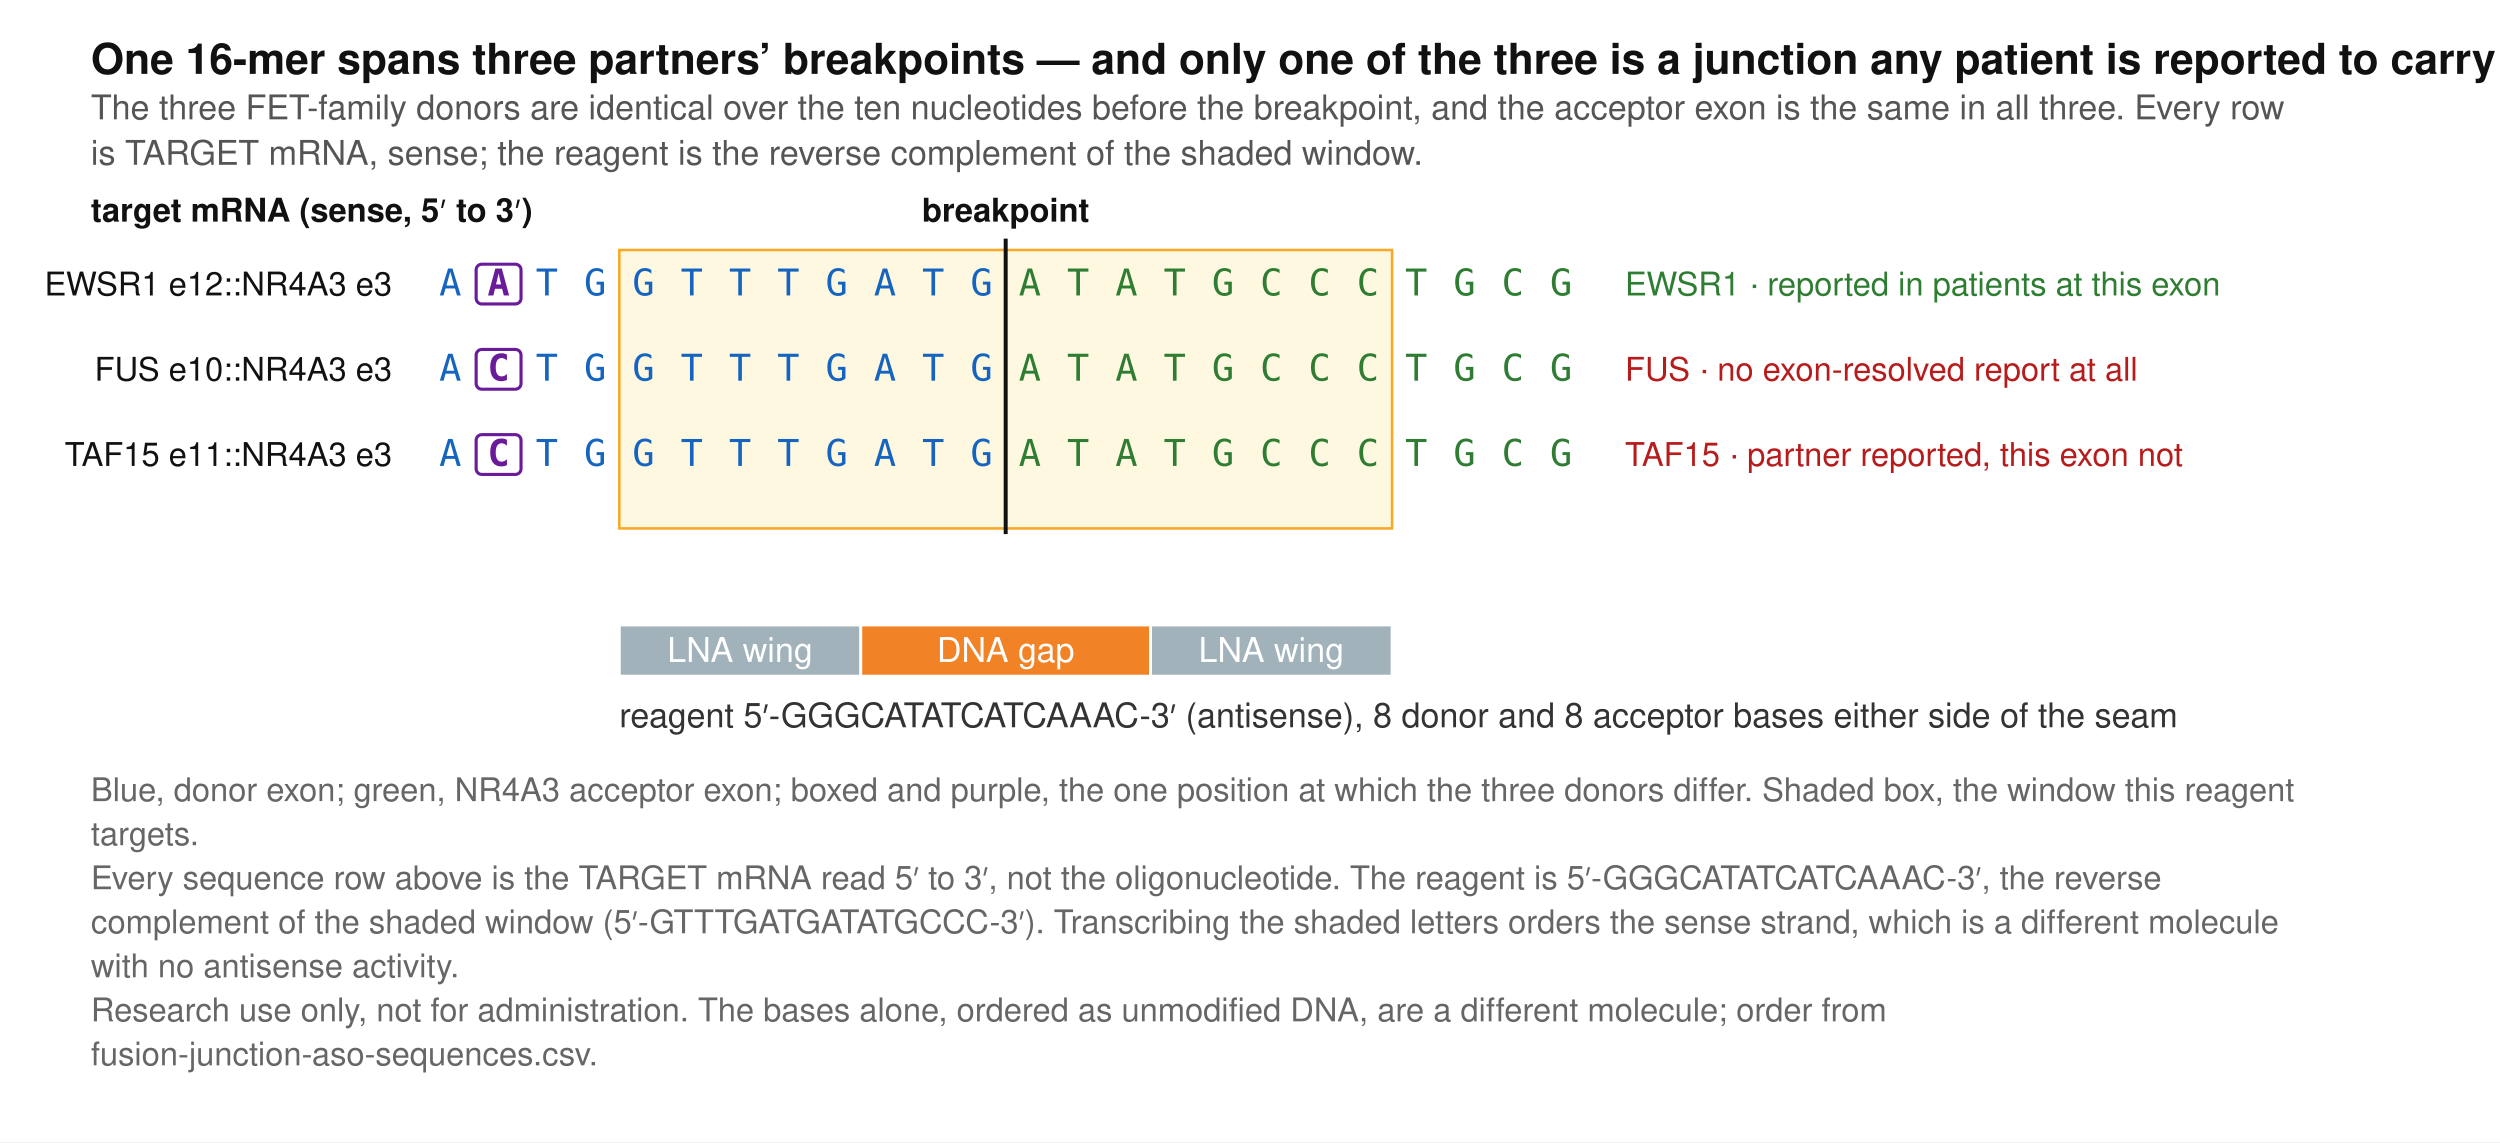
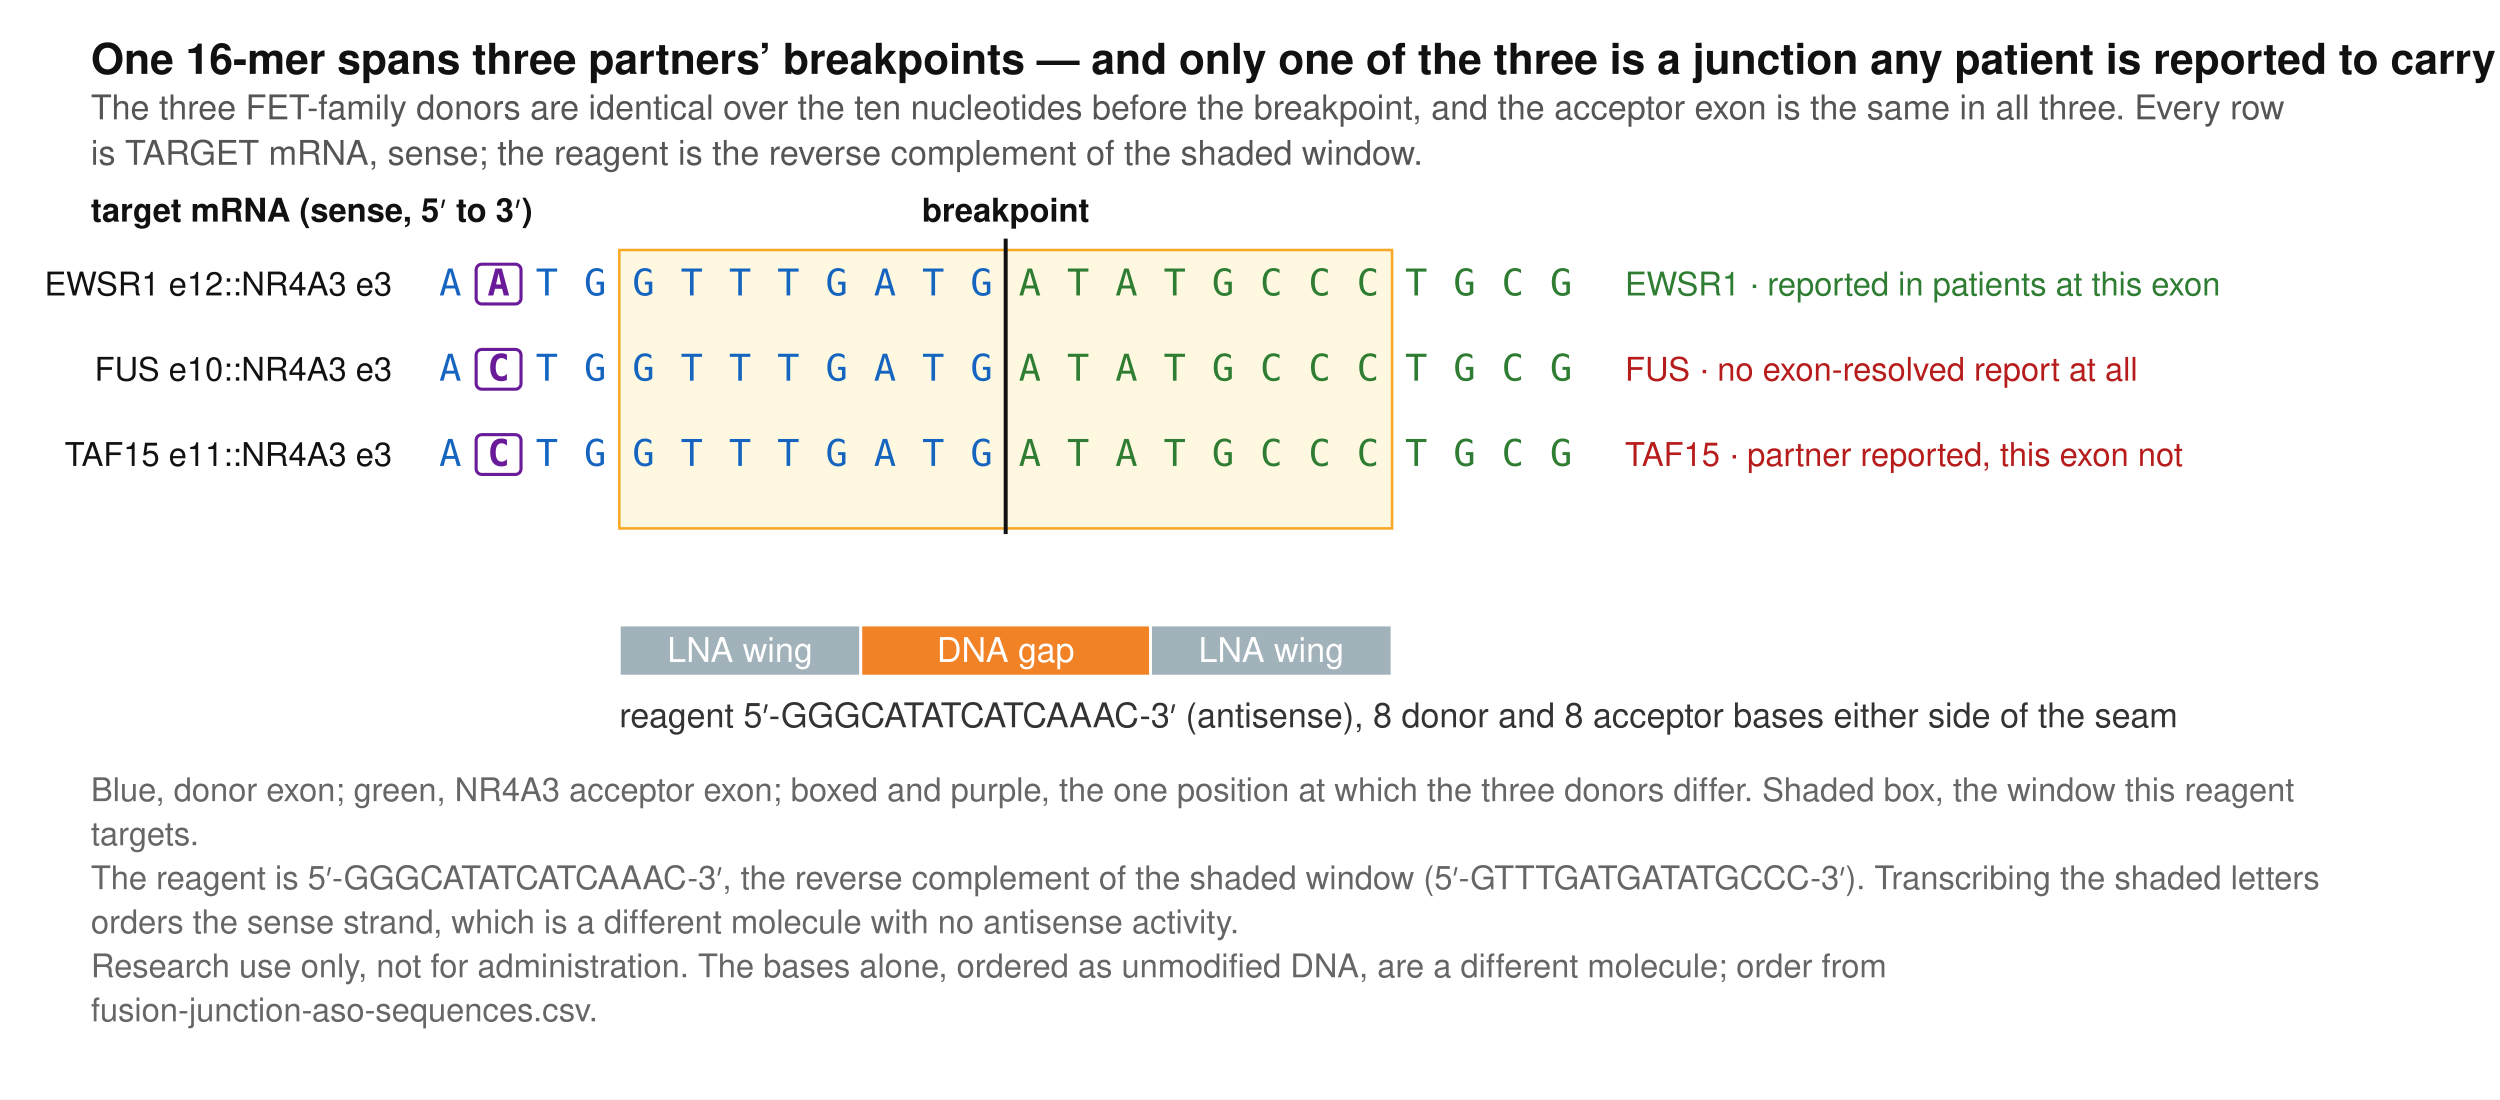
- <svg xmlns="http://www.w3.org/2000/svg" width="880" height="402" viewBox="0 0 880 402" font-family="Helvetica,Arial,sans-serif">
-   <rect width="880" height="402" fill="#ffffff" />
+ <svg xmlns="http://www.w3.org/2000/svg" width="880" height="387" viewBox="0 0 880 387" font-family="Helvetica,Arial,sans-serif">
+   <rect width="880" height="387" fill="#ffffff" />
  <text x="32" y="26" font-size="15" fill="#111" font-weight="600">One 16-mer spans three partners’ breakpoints — and only one of the three is a junction any patient is reported to carry</text>
  <text x="32" y="42" font-size="12" fill="#555">The three FET-family donors are identical over the ten nucleotides before the breakpoint, and the acceptor exon is the same in all three. Every row</text>
  <text x="32" y="58" font-size="12" fill="#555">is TARGET mRNA, sense; the reagent is the reverse complement of the shaded window.</text>
  <text x="32" y="78" font-size="11.5" fill="#111" font-weight="600">target mRNA (sense, 5′ to 3′)</text>
  <rect x="218" y="88" width="272" height="98" fill="#fff8e1" stroke="#f9a825" stroke-width="0.9" />
  <text x="138" y="104" font-size="11.5" fill="#111" text-anchor="end">EWSR1 e12::NR4A3 e3</text>
  <text x="158.5" y="104" font-size="13" fill="#1565c0" font-family="monospace" font-weight="400" text-anchor="middle">A</text>
  <rect x="167.6" y="93" width="15.8" height="14" rx="2" fill="none" stroke="#6a1b9a" stroke-width="1.1" />
  <text x="175.5" y="104" font-size="13" fill="#6a1b9a" font-family="monospace" font-weight="700" text-anchor="middle">A</text>
  <text x="192.5" y="104" font-size="13" fill="#1565c0" font-family="monospace" font-weight="400" text-anchor="middle">T</text>
  <text x="209.5" y="104" font-size="13" fill="#1565c0" font-family="monospace" font-weight="400" text-anchor="middle">G</text>
  <text x="226.5" y="104" font-size="13" fill="#1565c0" font-family="monospace" font-weight="400" text-anchor="middle">G</text>
  <text x="243.5" y="104" font-size="13" fill="#1565c0" font-family="monospace" font-weight="400" text-anchor="middle">T</text>
  <text x="260.5" y="104" font-size="13" fill="#1565c0" font-family="monospace" font-weight="400" text-anchor="middle">T</text>
  <text x="277.5" y="104" font-size="13" fill="#1565c0" font-family="monospace" font-weight="400" text-anchor="middle">T</text>
  <text x="294.5" y="104" font-size="13" fill="#1565c0" font-family="monospace" font-weight="400" text-anchor="middle">G</text>
  <text x="311.5" y="104" font-size="13" fill="#1565c0" font-family="monospace" font-weight="400" text-anchor="middle">A</text>
  <text x="328.5" y="104" font-size="13" fill="#1565c0" font-family="monospace" font-weight="400" text-anchor="middle">T</text>
  <text x="345.5" y="104" font-size="13" fill="#1565c0" font-family="monospace" font-weight="400" text-anchor="middle">G</text>
  <text x="362.5" y="104" font-size="13" fill="#2e7d32" font-family="monospace" font-weight="400" text-anchor="middle">A</text>
  <text x="379.5" y="104" font-size="13" fill="#2e7d32" font-family="monospace" font-weight="400" text-anchor="middle">T</text>
  <text x="396.5" y="104" font-size="13" fill="#2e7d32" font-family="monospace" font-weight="400" text-anchor="middle">A</text>
  <text x="413.5" y="104" font-size="13" fill="#2e7d32" font-family="monospace" font-weight="400" text-anchor="middle">T</text>
  <text x="430.5" y="104" font-size="13" fill="#2e7d32" font-family="monospace" font-weight="400" text-anchor="middle">G</text>
  <text x="447.5" y="104" font-size="13" fill="#2e7d32" font-family="monospace" font-weight="400" text-anchor="middle">C</text>
  <text x="464.5" y="104" font-size="13" fill="#2e7d32" font-family="monospace" font-weight="400" text-anchor="middle">C</text>
  <text x="481.5" y="104" font-size="13" fill="#2e7d32" font-family="monospace" font-weight="400" text-anchor="middle">C</text>
  <text x="498.5" y="104" font-size="13" fill="#2e7d32" font-family="monospace" font-weight="400" text-anchor="middle">T</text>
  <text x="515.5" y="104" font-size="13" fill="#2e7d32" font-family="monospace" font-weight="400" text-anchor="middle">G</text>
  <text x="532.5" y="104" font-size="13" fill="#2e7d32" font-family="monospace" font-weight="400" text-anchor="middle">C</text>
  <text x="549.5" y="104" font-size="13" fill="#2e7d32" font-family="monospace" font-weight="400" text-anchor="middle">G</text>
  <text x="572" y="104" font-size="11.5" fill="#2e7d32">EWSR1 · reported in patients at this exon</text>
  <text x="138" y="134" font-size="11.5" fill="#111" text-anchor="end">FUS e10::NR4A3 e3</text>
  <text x="158.5" y="134" font-size="13" fill="#1565c0" font-family="monospace" font-weight="400" text-anchor="middle">A</text>
  <rect x="167.6" y="123" width="15.8" height="14" rx="2" fill="none" stroke="#6a1b9a" stroke-width="1.1" />
  <text x="175.5" y="134" font-size="13" fill="#6a1b9a" font-family="monospace" font-weight="700" text-anchor="middle">C</text>
  <text x="192.5" y="134" font-size="13" fill="#1565c0" font-family="monospace" font-weight="400" text-anchor="middle">T</text>
  <text x="209.5" y="134" font-size="13" fill="#1565c0" font-family="monospace" font-weight="400" text-anchor="middle">G</text>
  <text x="226.5" y="134" font-size="13" fill="#1565c0" font-family="monospace" font-weight="400" text-anchor="middle">G</text>
  <text x="243.5" y="134" font-size="13" fill="#1565c0" font-family="monospace" font-weight="400" text-anchor="middle">T</text>
  <text x="260.5" y="134" font-size="13" fill="#1565c0" font-family="monospace" font-weight="400" text-anchor="middle">T</text>
  <text x="277.5" y="134" font-size="13" fill="#1565c0" font-family="monospace" font-weight="400" text-anchor="middle">T</text>
  <text x="294.5" y="134" font-size="13" fill="#1565c0" font-family="monospace" font-weight="400" text-anchor="middle">G</text>
  <text x="311.5" y="134" font-size="13" fill="#1565c0" font-family="monospace" font-weight="400" text-anchor="middle">A</text>
  <text x="328.5" y="134" font-size="13" fill="#1565c0" font-family="monospace" font-weight="400" text-anchor="middle">T</text>
  <text x="345.5" y="134" font-size="13" fill="#1565c0" font-family="monospace" font-weight="400" text-anchor="middle">G</text>
  <text x="362.5" y="134" font-size="13" fill="#2e7d32" font-family="monospace" font-weight="400" text-anchor="middle">A</text>
  <text x="379.5" y="134" font-size="13" fill="#2e7d32" font-family="monospace" font-weight="400" text-anchor="middle">T</text>
  <text x="396.5" y="134" font-size="13" fill="#2e7d32" font-family="monospace" font-weight="400" text-anchor="middle">A</text>
  <text x="413.5" y="134" font-size="13" fill="#2e7d32" font-family="monospace" font-weight="400" text-anchor="middle">T</text>
  <text x="430.5" y="134" font-size="13" fill="#2e7d32" font-family="monospace" font-weight="400" text-anchor="middle">G</text>
  <text x="447.5" y="134" font-size="13" fill="#2e7d32" font-family="monospace" font-weight="400" text-anchor="middle">C</text>
  <text x="464.5" y="134" font-size="13" fill="#2e7d32" font-family="monospace" font-weight="400" text-anchor="middle">C</text>
  <text x="481.5" y="134" font-size="13" fill="#2e7d32" font-family="monospace" font-weight="400" text-anchor="middle">C</text>
  <text x="498.5" y="134" font-size="13" fill="#2e7d32" font-family="monospace" font-weight="400" text-anchor="middle">T</text>
  <text x="515.5" y="134" font-size="13" fill="#2e7d32" font-family="monospace" font-weight="400" text-anchor="middle">G</text>
  <text x="532.5" y="134" font-size="13" fill="#2e7d32" font-family="monospace" font-weight="400" text-anchor="middle">C</text>
  <text x="549.5" y="134" font-size="13" fill="#2e7d32" font-family="monospace" font-weight="400" text-anchor="middle">G</text>
  <text x="572" y="134" font-size="11.5" fill="#b71c1c">FUS · no exon-resolved report at all</text>
  <text x="138" y="164" font-size="11.5" fill="#111" text-anchor="end">TAF15 e11::NR4A3 e3</text>
  <text x="158.5" y="164" font-size="13" fill="#1565c0" font-family="monospace" font-weight="400" text-anchor="middle">A</text>
  <rect x="167.6" y="153" width="15.8" height="14" rx="2" fill="none" stroke="#6a1b9a" stroke-width="1.1" />
  <text x="175.5" y="164" font-size="13" fill="#6a1b9a" font-family="monospace" font-weight="700" text-anchor="middle">C</text>
  <text x="192.5" y="164" font-size="13" fill="#1565c0" font-family="monospace" font-weight="400" text-anchor="middle">T</text>
  <text x="209.5" y="164" font-size="13" fill="#1565c0" font-family="monospace" font-weight="400" text-anchor="middle">G</text>
  <text x="226.5" y="164" font-size="13" fill="#1565c0" font-family="monospace" font-weight="400" text-anchor="middle">G</text>
  <text x="243.5" y="164" font-size="13" fill="#1565c0" font-family="monospace" font-weight="400" text-anchor="middle">T</text>
  <text x="260.5" y="164" font-size="13" fill="#1565c0" font-family="monospace" font-weight="400" text-anchor="middle">T</text>
  <text x="277.5" y="164" font-size="13" fill="#1565c0" font-family="monospace" font-weight="400" text-anchor="middle">T</text>
  <text x="294.5" y="164" font-size="13" fill="#1565c0" font-family="monospace" font-weight="400" text-anchor="middle">G</text>
  <text x="311.5" y="164" font-size="13" fill="#1565c0" font-family="monospace" font-weight="400" text-anchor="middle">A</text>
  <text x="328.5" y="164" font-size="13" fill="#1565c0" font-family="monospace" font-weight="400" text-anchor="middle">T</text>
  <text x="345.5" y="164" font-size="13" fill="#1565c0" font-family="monospace" font-weight="400" text-anchor="middle">G</text>
  <text x="362.5" y="164" font-size="13" fill="#2e7d32" font-family="monospace" font-weight="400" text-anchor="middle">A</text>
  <text x="379.5" y="164" font-size="13" fill="#2e7d32" font-family="monospace" font-weight="400" text-anchor="middle">T</text>
  <text x="396.5" y="164" font-size="13" fill="#2e7d32" font-family="monospace" font-weight="400" text-anchor="middle">A</text>
  <text x="413.5" y="164" font-size="13" fill="#2e7d32" font-family="monospace" font-weight="400" text-anchor="middle">T</text>
  <text x="430.5" y="164" font-size="13" fill="#2e7d32" font-family="monospace" font-weight="400" text-anchor="middle">G</text>
  <text x="447.5" y="164" font-size="13" fill="#2e7d32" font-family="monospace" font-weight="400" text-anchor="middle">C</text>
  <text x="464.5" y="164" font-size="13" fill="#2e7d32" font-family="monospace" font-weight="400" text-anchor="middle">C</text>
  <text x="481.5" y="164" font-size="13" fill="#2e7d32" font-family="monospace" font-weight="400" text-anchor="middle">C</text>
  <text x="498.5" y="164" font-size="13" fill="#2e7d32" font-family="monospace" font-weight="400" text-anchor="middle">T</text>
  <text x="515.5" y="164" font-size="13" fill="#2e7d32" font-family="monospace" font-weight="400" text-anchor="middle">G</text>
  <text x="532.5" y="164" font-size="13" fill="#2e7d32" font-family="monospace" font-weight="400" text-anchor="middle">C</text>
  <text x="549.5" y="164" font-size="13" fill="#2e7d32" font-family="monospace" font-weight="400" text-anchor="middle">G</text>
  <text x="572" y="164" font-size="11.5" fill="#b71c1c">TAF15 · partner reported, this exon not</text>
  <line x1="354" y1="84" x2="354" y2="188" stroke="#111" stroke-width="1.4" />
  <text x="354" y="78" font-size="11.5" fill="#111" text-anchor="middle" font-weight="600">breakpoint</text>
  <rect x="218" y="220" width="85" height="18" fill="#90a4ae" opacity="0.85" stroke="#ffffff" />
  <text x="260.5" y="233" font-size="12" fill="#ffffff" text-anchor="middle">LNA wing</text>
  <rect x="303" y="220" width="102" height="18" fill="#ef6c00" opacity="0.85" stroke="#ffffff" />
  <text x="354.0" y="233" font-size="12" fill="#ffffff" text-anchor="middle">DNA gap</text>
  <rect x="405" y="220" width="85" height="18" fill="#90a4ae" opacity="0.85" stroke="#ffffff" />
  <text x="447.5" y="233" font-size="12" fill="#ffffff" text-anchor="middle">LNA wing</text>
  <text x="218" y="256" font-size="12" fill="#333">reagent 5′-GGGCATATCATCAAAC-3′ (antisense), 8 donor and 8 acceptor bases either side of the seam</text>
  <text x="32" y="282.0" font-size="11.5" fill="#666">Blue, donor exon; green, NR4A3 acceptor exon; boxed and purple, the one position at which the three donors differ. Shaded box, the window this reagent</text>
  <text x="32" y="297.5" font-size="11.5" fill="#666">targets.</text>
-   <text x="32" y="313.0" font-size="11.5" fill="#666">Every sequence row above is the TARGET mRNA read 5′ to 3′, not the oligonucleotide. The reagent is 5′-GGGCATATCATCAAAC-3′, the reverse</text>
-   <text x="32" y="328.5" font-size="11.5" fill="#666">complement of the shaded window (5′-GTTTGATGATATGCCC-3′). Transcribing the shaded letters orders the sense strand, which is a different molecule</text>
-   <text x="32" y="344.0" font-size="11.5" fill="#666">with no antisense activity.</text>
-   <text x="32" y="359.5" font-size="11.5" fill="#666">Research use only, not for administration. The bases alone, ordered as unmodified DNA, are a different molecule; order from</text>
-   <text x="32" y="375.0" font-size="11.5" fill="#666">fusion-junction-aso-sequences.csv.</text>
+   <text x="32" y="313.0" font-size="11.5" fill="#666">The reagent is 5′-GGGCATATCATCAAAC-3′, the reverse complement of the shaded window (5′-GTTTGATGATATGCCC-3′). Transcribing the shaded letters</text>
+   <text x="32" y="328.5" font-size="11.5" fill="#666">orders the sense strand, which is a different molecule with no antisense activity.</text>
+   <text x="32" y="344.0" font-size="11.5" fill="#666">Research use only, not for administration. The bases alone, ordered as unmodified DNA, are a different molecule; order from</text>
+   <text x="32" y="359.5" font-size="11.5" fill="#666">fusion-junction-aso-sequences.csv.</text>
</svg>
